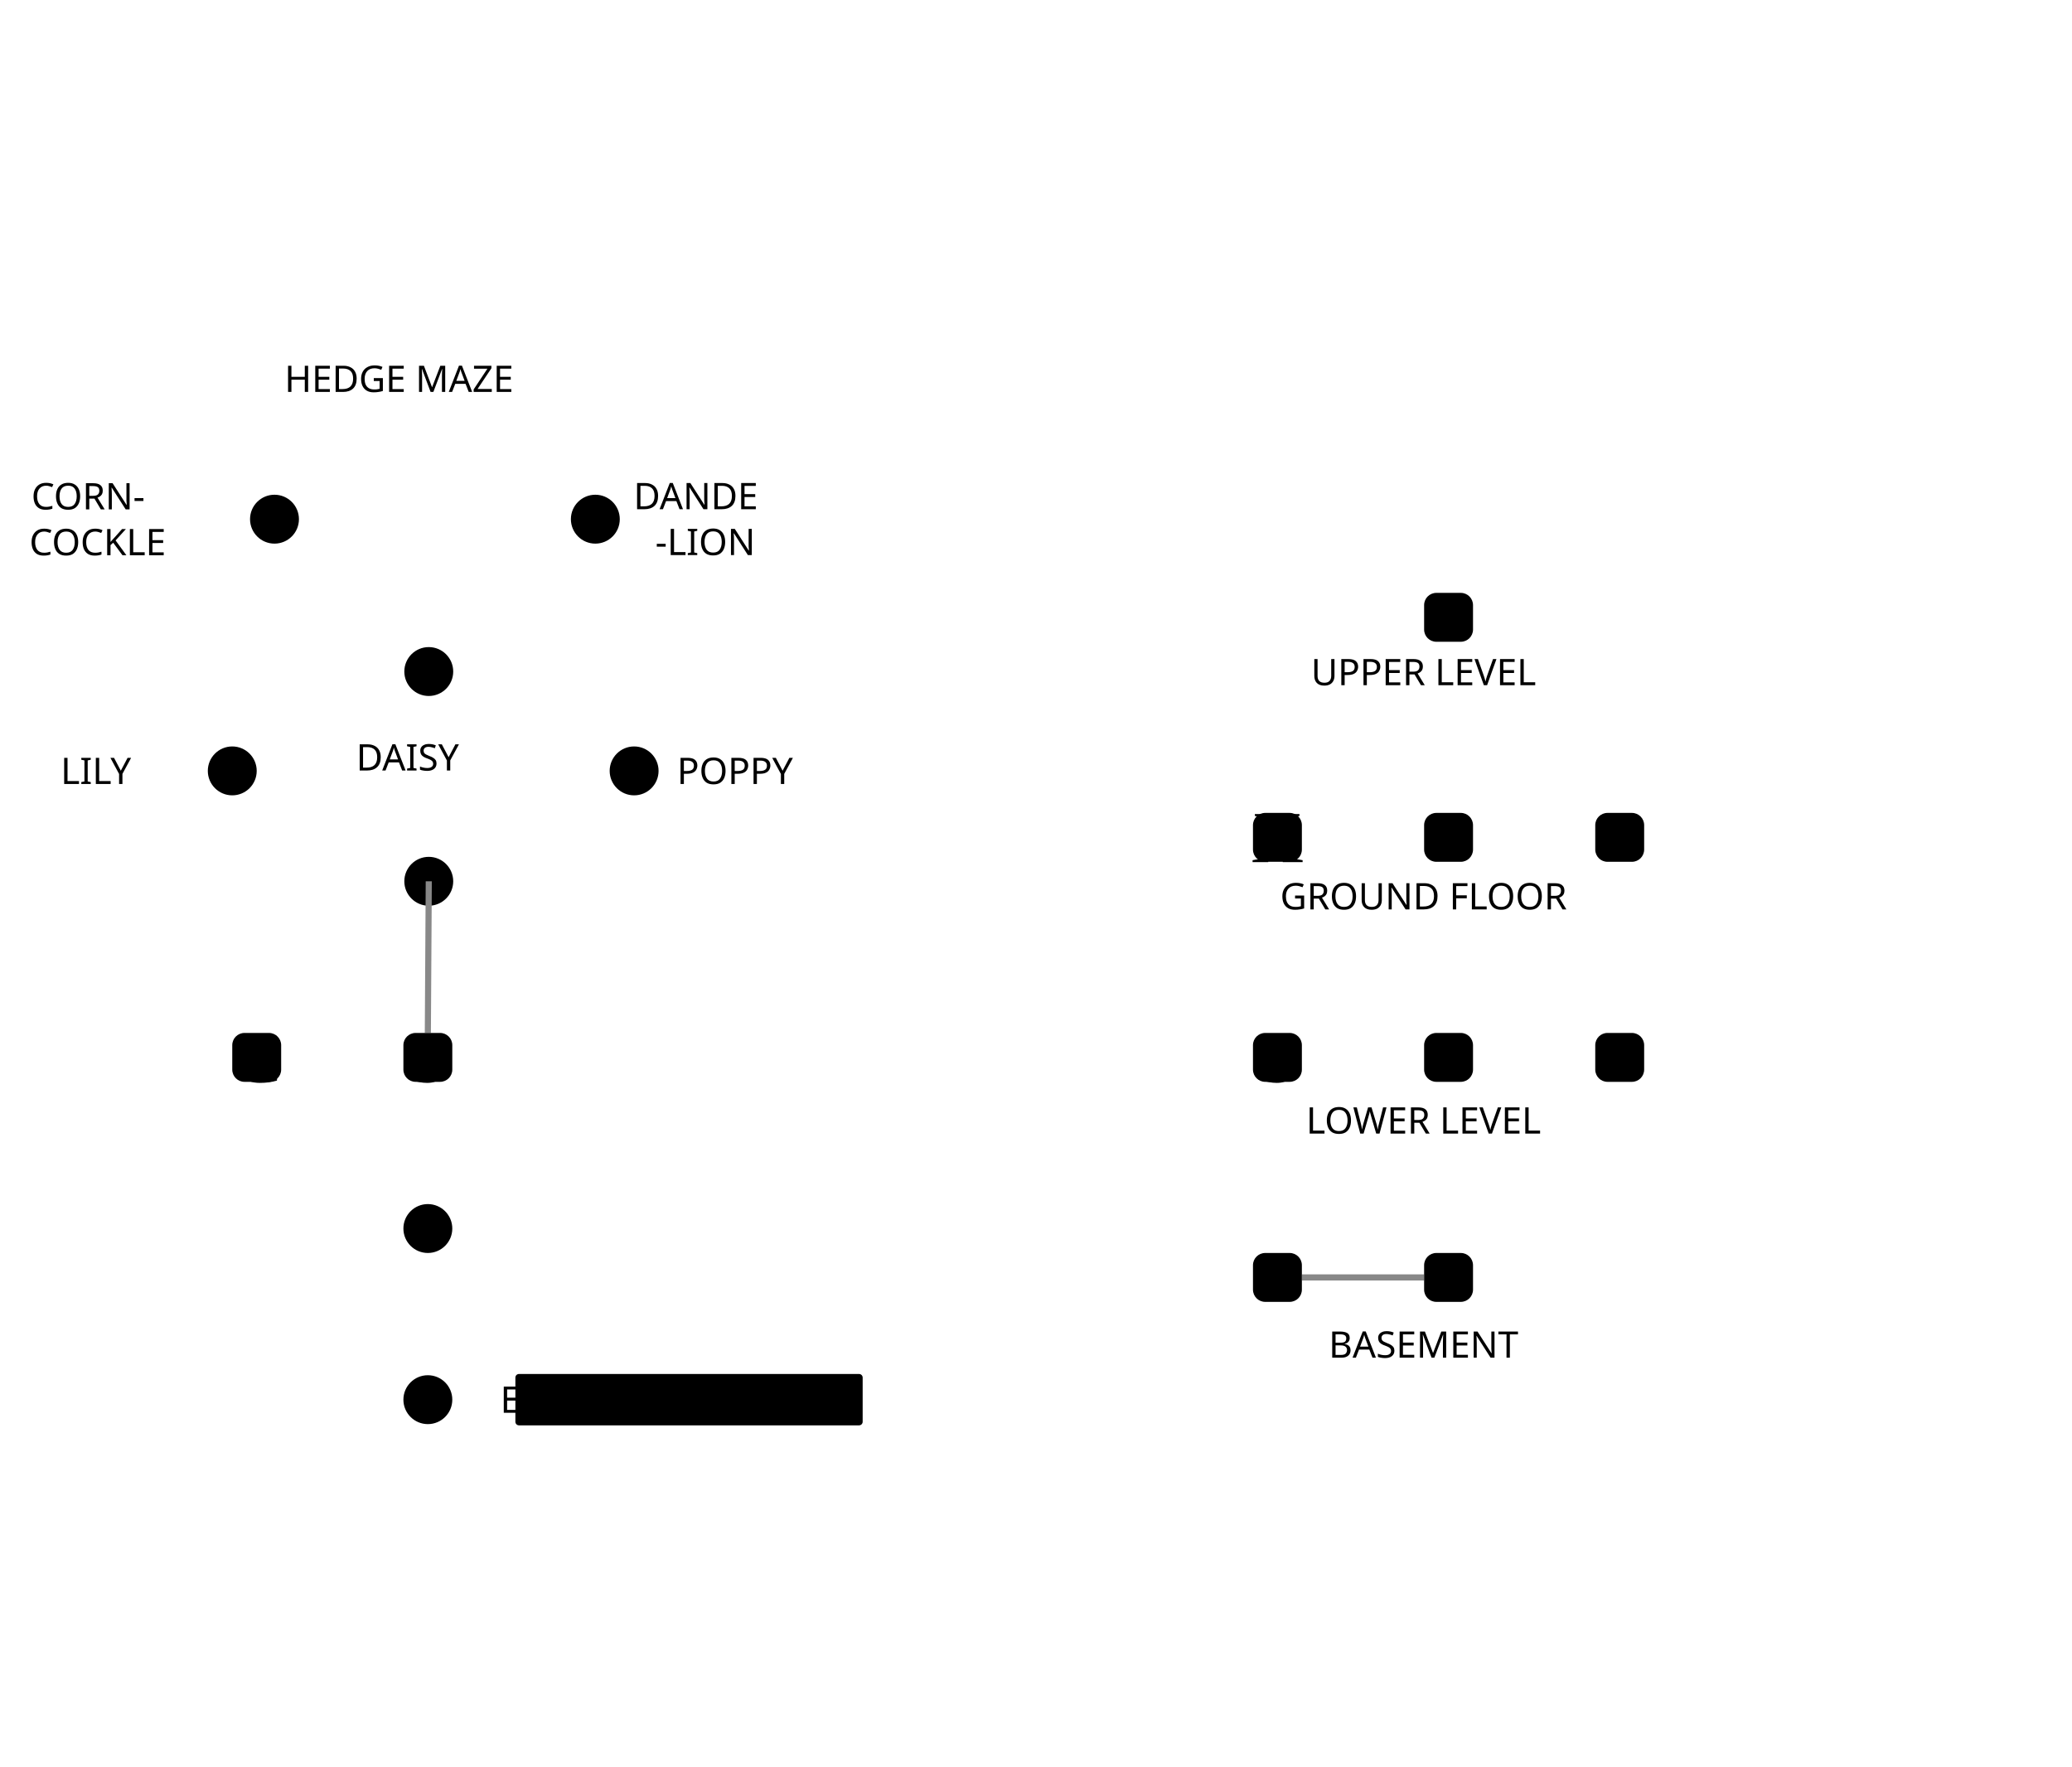
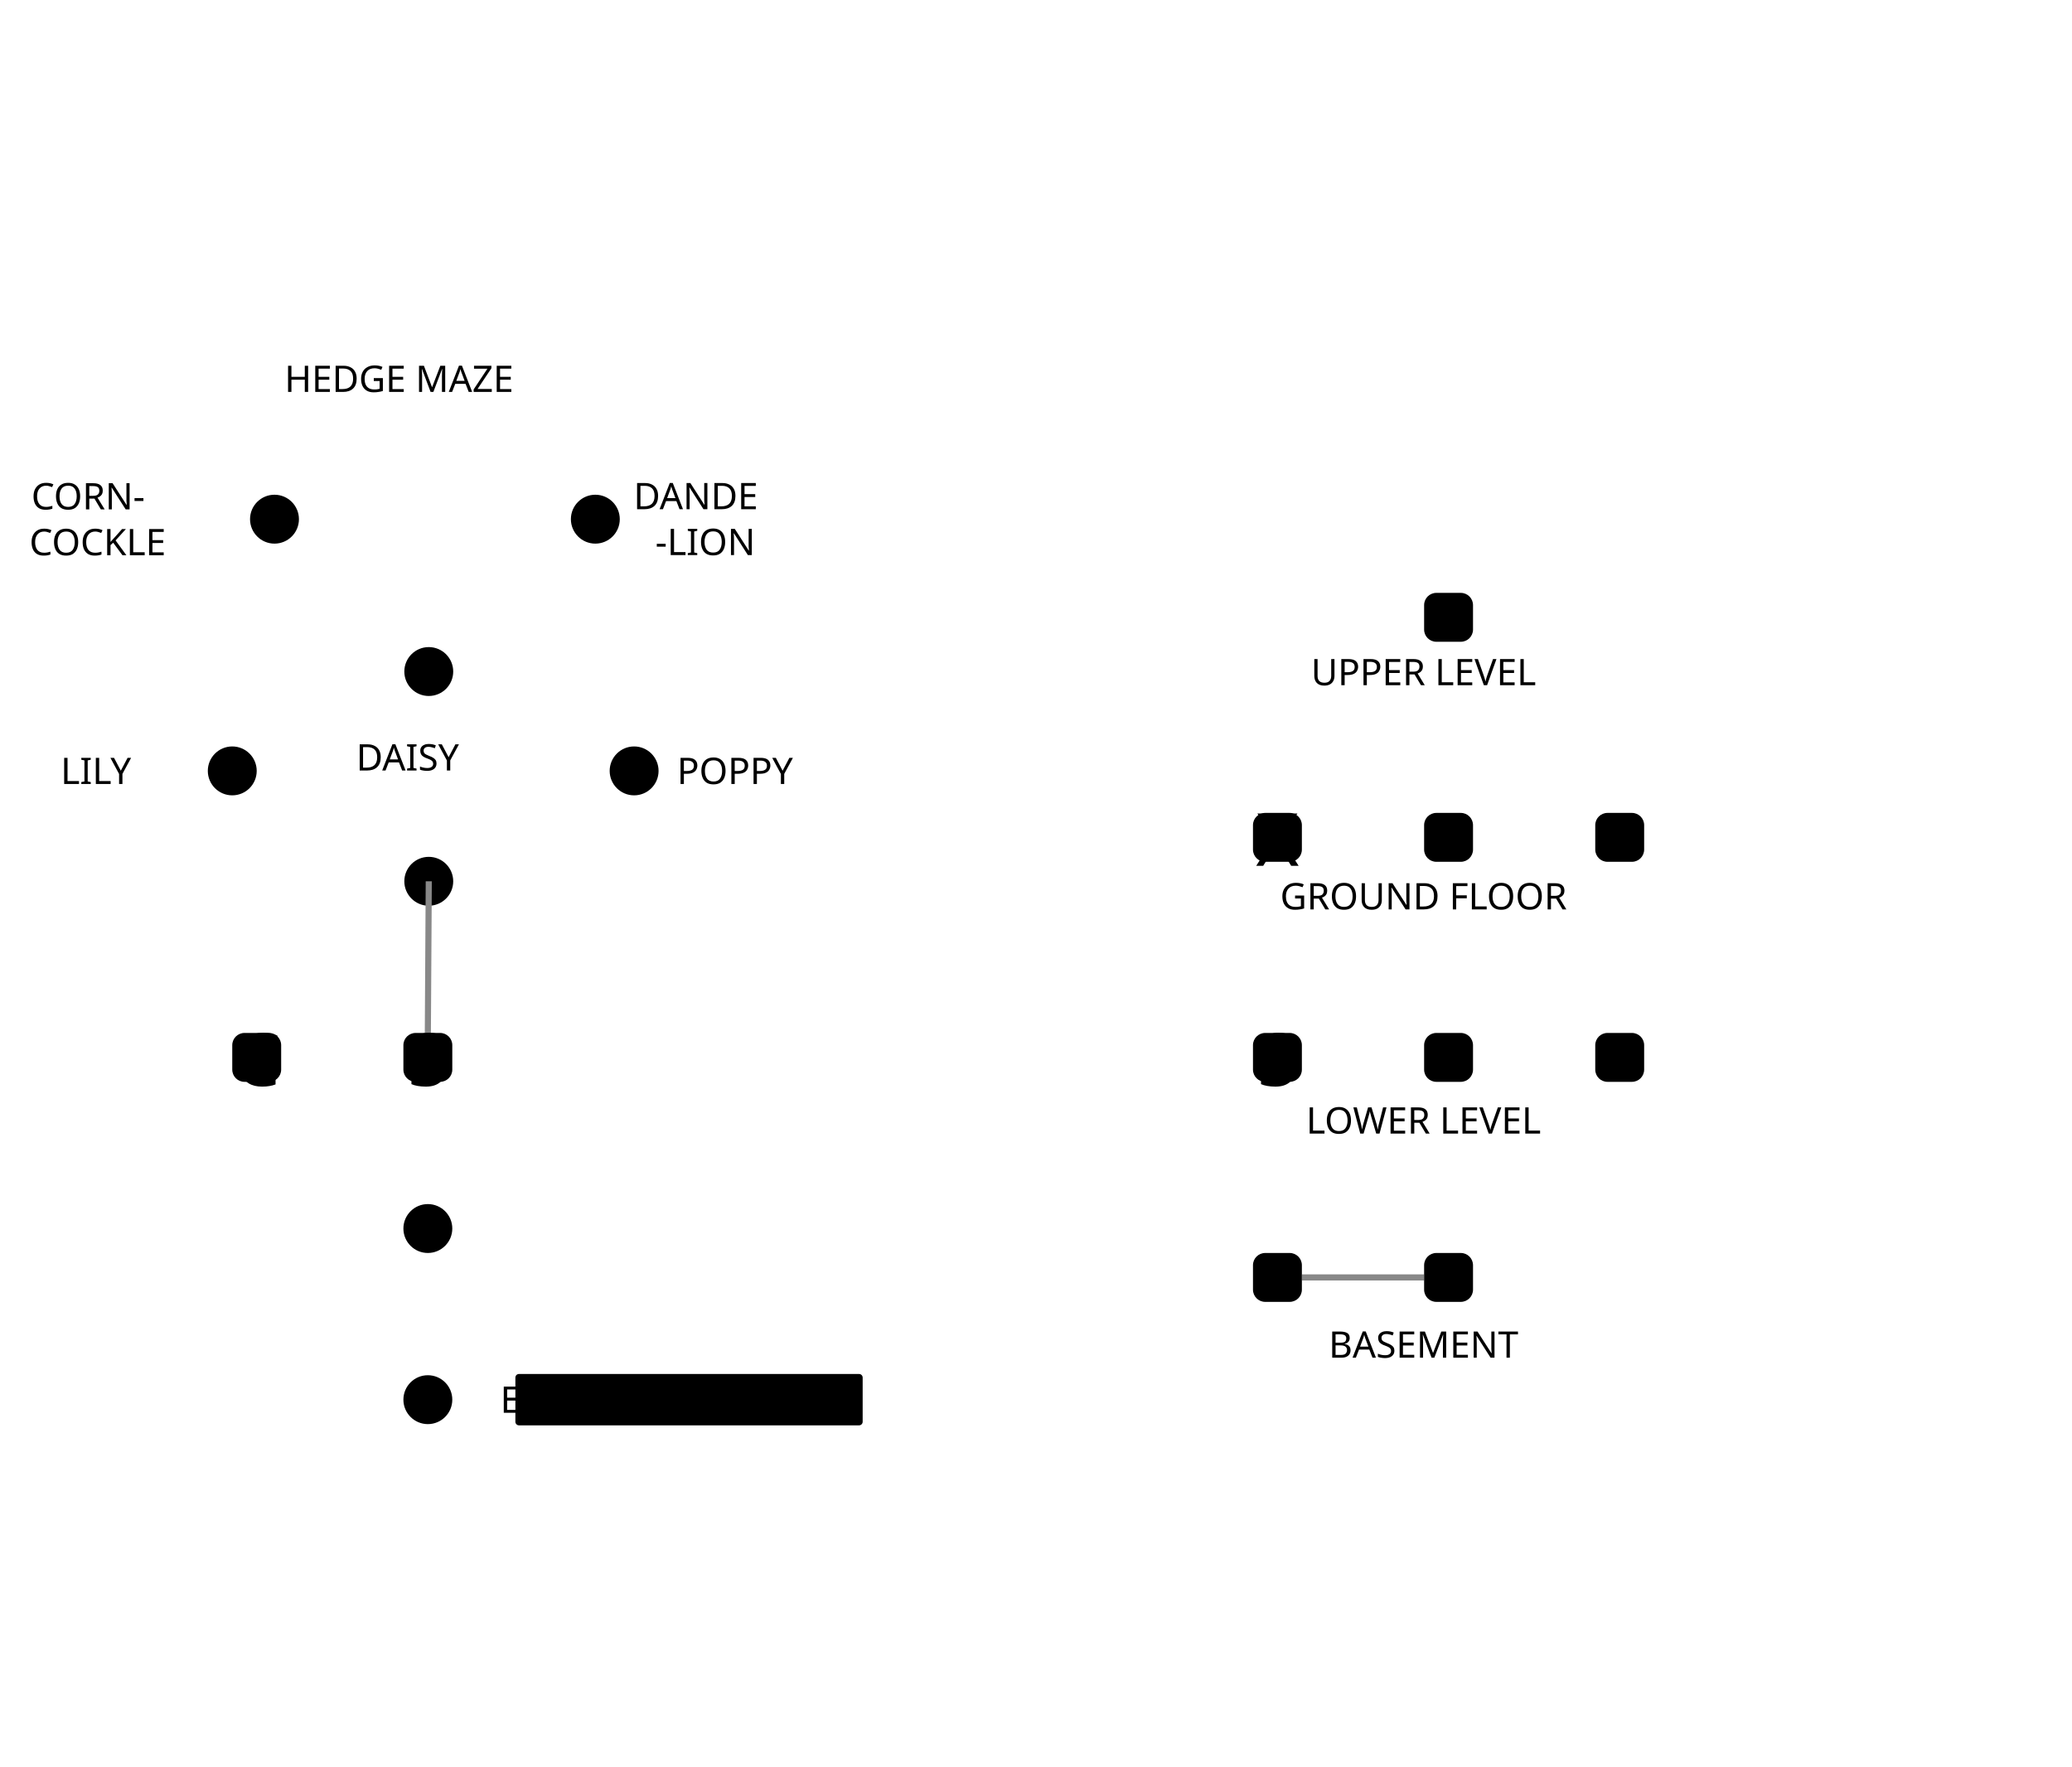
<svg xmlns="http://www.w3.org/2000/svg" viewBox="0 0 339 289" class="map-svg" data-map-id="65" version="1.1" id="svg5" xml:space="preserve">
  <defs id="defs5" />
+   <style id="inkscape-font-fix">
+ text, .map-label, .map-label-muted, .map-label-accent,
+ .lib-table, .lib-gap-label, .lib-book-label,
+ .lib-row-num, .lib-book-list, .room-type-label {
+   font-family: "Noto Sans", sans-serif;
+ }
+ </style>
  <g id="layer-artwork">
    <rect id="rect35-3" width="56.818" height="8.404" x="84.322" y="224.798" ry="0.588" class="anno-box" style="stroke-width:1" />
    <text xml:space="preserve" x="112.623" y="231.145" id="text35-6" class="map-label" text-anchor="middle" font-size="6px" style="font-family:'Noto Sans', sans-serif">
      <tspan x="112.623" y="231.145" style="font-style:normal;font-variant:normal;font-weight:normal;font-stretch:normal;font-family:NotoSans;-inkscape-font-specification:NotoSans" id="tspan35-0">EAST SKUND ROAD</tspan>
    </text>
    <path d="M 70,229 H 84.322" id="path116-6" class="exit-offmap" />
    <text xml:space="preserve" x="236.805" y="112.109" id="text5" class="map-label" text-anchor="middle" font-size="6px" style="font-family:'Noto Sans', sans-serif">
      <tspan x="236.805" y="112.109" style="font-style:normal;font-variant:normal;font-weight:normal;font-stretch:normal;font-family:NotoSans;-inkscape-font-specification:NotoSans" id="tspan5">UPPER LEVEL</tspan>
    </text>
    <text xml:space="preserve" x="236.805" y="148.784" id="text6" class="map-label" text-anchor="middle" font-size="6px" style="font-family:'Noto Sans', sans-serif">
      <tspan x="236.805" y="148.784" style="font-style:normal;font-variant:normal;font-weight:normal;font-stretch:normal;font-family:NotoSans;-inkscape-font-specification:NotoSans" id="tspan6">GROUND FLOOR</tspan>
    </text>
    <text xml:space="preserve" x="236.805" y="185.459" id="text7" class="map-label" text-anchor="middle" font-size="6px" style="font-family:'Noto Sans', sans-serif">
      <tspan x="236.805" y="185.459" style="font-style:normal;font-variant:normal;font-weight:normal;font-stretch:normal;font-family:NotoSans;-inkscape-font-specification:NotoSans" id="tspan7">LOWER LEVEL</tspan>
    </text>
    <text xml:space="preserve" x="236.805" y="222.134" id="text8" class="map-label" text-anchor="middle" font-size="6px" style="font-family:'Noto Sans', sans-serif">
      <tspan x="236.805" y="222.134" style="font-style:normal;font-variant:normal;font-weight:normal;font-stretch:normal;font-family:NotoSans;-inkscape-font-specification:NotoSans" id="tspan8">BASEMENT</tspan>
    </text>
    <path d="m 213,209 h 20" id="path8" class="exit" fill="none" stroke="#888888" />
    <circle id="circle116" class="room-phantom" cx="44.909" cy="84.943" r="4" />
    <circle id="circle8" class="room-phantom" cx="97.403" cy="84.943" r="4" />
    <circle id="circle9" class="room-phantom" cx="70.151" cy="109.87" r="4" />
    <circle id="circle10" class="room-phantom" cx="38" cy="126.126" r="4" />
    <circle id="circle11" class="room-phantom" cx="103.748" cy="126.126" r="4" />
    <circle id="circle12" class="room-phantom" cx="70.151" cy="144.188" r="4" />
    <text xml:space="preserve" x="69.188" y="64.124" id="text8-4" class="map-label" text-anchor="middle" font-size="6px" style="font-family:'Noto Sans', sans-serif">
      <tspan x="69.188" y="64.124" style="font-style:normal;font-variant:normal;font-weight:normal;font-stretch:normal;font-family:NotoSans;-inkscape-font-specification:NotoSans" id="tspan8-8">HEDGE MAZE</tspan>
    </text>
    <text xml:space="preserve" x="19.878" y="83.338" id="text12" class="map-label-muted" text-anchor="middle" font-size="6px" style="font-family:'Noto Sans', sans-serif">
      <tspan x="19.878" y="83.338" style="font-style:normal;font-variant:normal;font-weight:normal;font-stretch:normal;font-family:NotoSans;-inkscape-font-specification:NotoSans" id="tspan12">CORN-</tspan>
      <tspan x="19.878" y="90.838" style="font-style:normal;font-variant:normal;font-weight:normal;font-stretch:normal;font-family:NotoSans;-inkscape-font-specification:NotoSans" id="tspan13">COCKLE</tspan>
    </text>
    <text xml:space="preserve" x="119.298" y="83.314" id="text15" class="map-label-muted" text-anchor="middle" font-size="6px" style="font-family:'Noto Sans', sans-serif">
      <tspan x="119.298" y="83.314" style="font-style:normal;font-variant:normal;font-weight:normal;font-stretch:normal;font-family:NotoSans;-inkscape-font-specification:NotoSans" id="tspan15">DANDE</tspan>
      <tspan x="119.298" y="90.814" style="font-style:normal;font-variant:normal;font-weight:normal;font-stretch:normal;font-family:NotoSans;-inkscape-font-specification:NotoSans" id="tspan16">-LION</tspan>
    </text>
    <text xml:space="preserve" x="124.151" y="128.271" id="text18" class="map-label-muted" text-anchor="middle" font-size="6px" style="font-family:'Noto Sans', sans-serif">
      <tspan x="124.151" y="128.271" style="font-style:normal;font-variant:normal;font-weight:normal;font-stretch:normal;font-family:NotoSans;-inkscape-font-specification:NotoSans" id="tspan18">POPPY</tspan>
    </text>
    <text xml:space="preserve" x="70.583" y="126.063" id="text19" class="map-label-muted" text-anchor="middle" font-size="6px" style="font-family:'Noto Sans', sans-serif">
      <tspan x="70.583" y="126.063" style="font-style:normal;font-variant:normal;font-weight:normal;font-stretch:normal;font-family:NotoSans;-inkscape-font-specification:NotoSans" id="tspan19">DAISY</tspan>
    </text>
    <text xml:space="preserve" x="19.59" y="128.268" id="text20" class="map-label-muted" text-anchor="middle" font-size="6px" style="font-family:'Noto Sans', sans-serif">
      <tspan x="19.59" y="128.268" style="font-style:normal;font-variant:normal;font-weight:normal;font-stretch:normal;font-family:NotoSans;-inkscape-font-specification:NotoSans" id="tspan20">LILY</tspan>
    </text>
    <path d="m 70,169 0.151,-24.812" id="path20" class="exit" fill="none" stroke="#888888" />
  </g>
  <g id="layer-exits">
    <line id="edge-bcfda2ba9de8adcdd89b2700035fad4883c0e7c6-e52d88c91a932fc97b81e4e72898c52fd618260c" class="exit exit-green" x1="70" y1="201" x2="70" y2="229" />
    <line id="edge-dd8c02346e7d290b3d80134ac9da3980413a817c-ec9a787d226db18f98041ed67da1a93c30a0b7bd" class="exit" x1="237" y1="137" x2="209" y2="137" />
    <line id="edge-521ce53ca1696d3352c501582a8585611688a6ed-bcfda2ba9de8adcdd89b2700035fad4883c0e7c6" class="exit" x1="70" y1="173" x2="70" y2="201" />
    <line id="edge-521ce53ca1696d3352c501582a8585611688a6ed-76034f73bca54b5e4807ce7e39c451e4f3910511" class="exit" x1="70" y1="173" x2="42" y2="173" />
    <line id="edge-4d619f097bac0606f9c45d4e53c9a7fd2ca1ec97-dd8c02346e7d290b3d80134ac9da3980413a817c" class="exit" x1="265" y1="137" x2="237" y2="137" />
    null
    <line id="edge-7756cb282a781bd47456be5526430aefbe698b6d-d7d346f7dc62f8311c3296c6a2fe94608d4f642a" class="exit" x1="209" y1="173" x2="237" y2="173" />
    <line id="edge-c2b9ae44eb1977b5f1fe3593c2e6541685f3ac18-d7d346f7dc62f8311c3296c6a2fe94608d4f642a" class="exit" x1="265" y1="173" x2="237" y2="173" />
    null
  </g>
  <g id="layer-rooms">
    <rect id="room-ec9a787d226db18f98041ed67da1a93c30a0b7bd" class="room indoor room-access" data-label="cosy magic shop" x="205" y="133" width="8" height="8" rx="2" />
-     <text class="room-type-label" x="209" y="137" text-anchor="middle" dominant-baseline="central" id="text1">X</text>
+     <text class="room-type-label" x="209" y="137" text-anchor="middle" dominant-baseline="central">X</text>
    <circle id="room-e52d88c91a932fc97b81e4e72898c52fd618260c" class="room outdoor green" data-label="deeply shaded holloway" cx="70" cy="229" r="4" />
    <circle id="room-bcfda2ba9de8adcdd89b2700035fad4883c0e7c6" class="room outdoor green" data-label="shaded dell outside an unassuming building" cx="70" cy="201" r="4" />
    <rect id="room-521ce53ca1696d3352c501582a8585611688a6ed" class="room indoor room-shop" data-label="cosy kitchen hut" x="66" y="169" width="8" height="8" rx="2" />
-     <text class="room-type-label" x="70" y="173" text-anchor="middle" dominant-baseline="central" id="text2">S</text>
+     <text class="room-type-label" x="70" y="173" text-anchor="middle" dominant-baseline="central">S</text>
    <rect id="room-76034f73bca54b5e4807ce7e39c451e4f3910511" class="room indoor room-clothes" data-label="Multicoloured Swap Shop" x="38" y="169" width="8" height="8" rx="2" />
-     <text class="room-type-label" x="42" y="173" text-anchor="middle" dominant-baseline="central" id="text3">C</text>
+     <text class="room-type-label" x="42" y="173" text-anchor="middle" dominant-baseline="central">C</text>
    <rect id="room-dd8c02346e7d290b3d80134ac9da3980413a817c" class="room indoor" data-label="inside a colossal tree" x="233" y="133" width="8" height="8" rx="2" />
-     <polygon class="stair-symbol" points="237,140 234.5,135 239.5,135" id="polygon3" />
+     <polygon class="stair-symbol" points="237,140 234.5,135 239.5,135" />
    <rect id="room-4d619f097bac0606f9c45d4e53c9a7fd2ca1ec97" class="room indoor" data-label="study area" x="261" y="133" width="8" height="8" rx="2" />
    <rect id="room-c335fcc2523061692ed4fd87ed67189eb89acde6" class="room indoor" data-label="raised platform inside a tree" x="233" y="97" width="8" height="8" rx="2" />
    <rect id="room-d7d346f7dc62f8311c3296c6a2fe94608d4f642a" class="room indoor" data-label="amidst the roots of a colossal tree" x="233" y="169" width="8" height="8" rx="2" />
-     <polygon class="stair-symbol" points="237,170 239.5,173 237,176 234.5,173" id="polygon4" />
+     <polygon class="stair-symbol" points="237,170 239.5,173 237,176 234.5,173" />
    <rect id="room-7756cb282a781bd47456be5526430aefbe698b6d" class="room indoor room-shop" data-label="well-equipped workshop" x="205" y="169" width="8" height="8" rx="2" />
-     <text class="room-type-label" x="209" y="173" text-anchor="middle" dominant-baseline="central" id="text4">S</text>
+     <text class="room-type-label" x="209" y="173" text-anchor="middle" dominant-baseline="central">S</text>
    <rect id="room-c2b9ae44eb1977b5f1fe3593c2e6541685f3ac18" class="room indoor" data-label="eerie gymnasium" x="261" y="169" width="8" height="8" rx="2" />
    <rect id="room-56e1c37f3335e6bf9c5cc5ec316e983be456f6b2" class="room indoor" data-label="chalk-marked room" x="205" y="205" width="8" height="8" rx="2" />
    <rect id="room-d90f661af47f2ae0ce22c27a9eebfa35b0f21211" class="room indoor" data-label="comfortable lounge area" x="233" y="205" width="8" height="8" rx="2" />
-     <polygon class="stair-symbol" points="237,206 234.5,211 239.5,211" id="polygon5" />
+     <polygon class="stair-symbol" points="237,206 234.5,211 239.5,211" />
  </g>
  <g id="layer-room-labels" />
  <g id="layer-labels" />
</svg>
